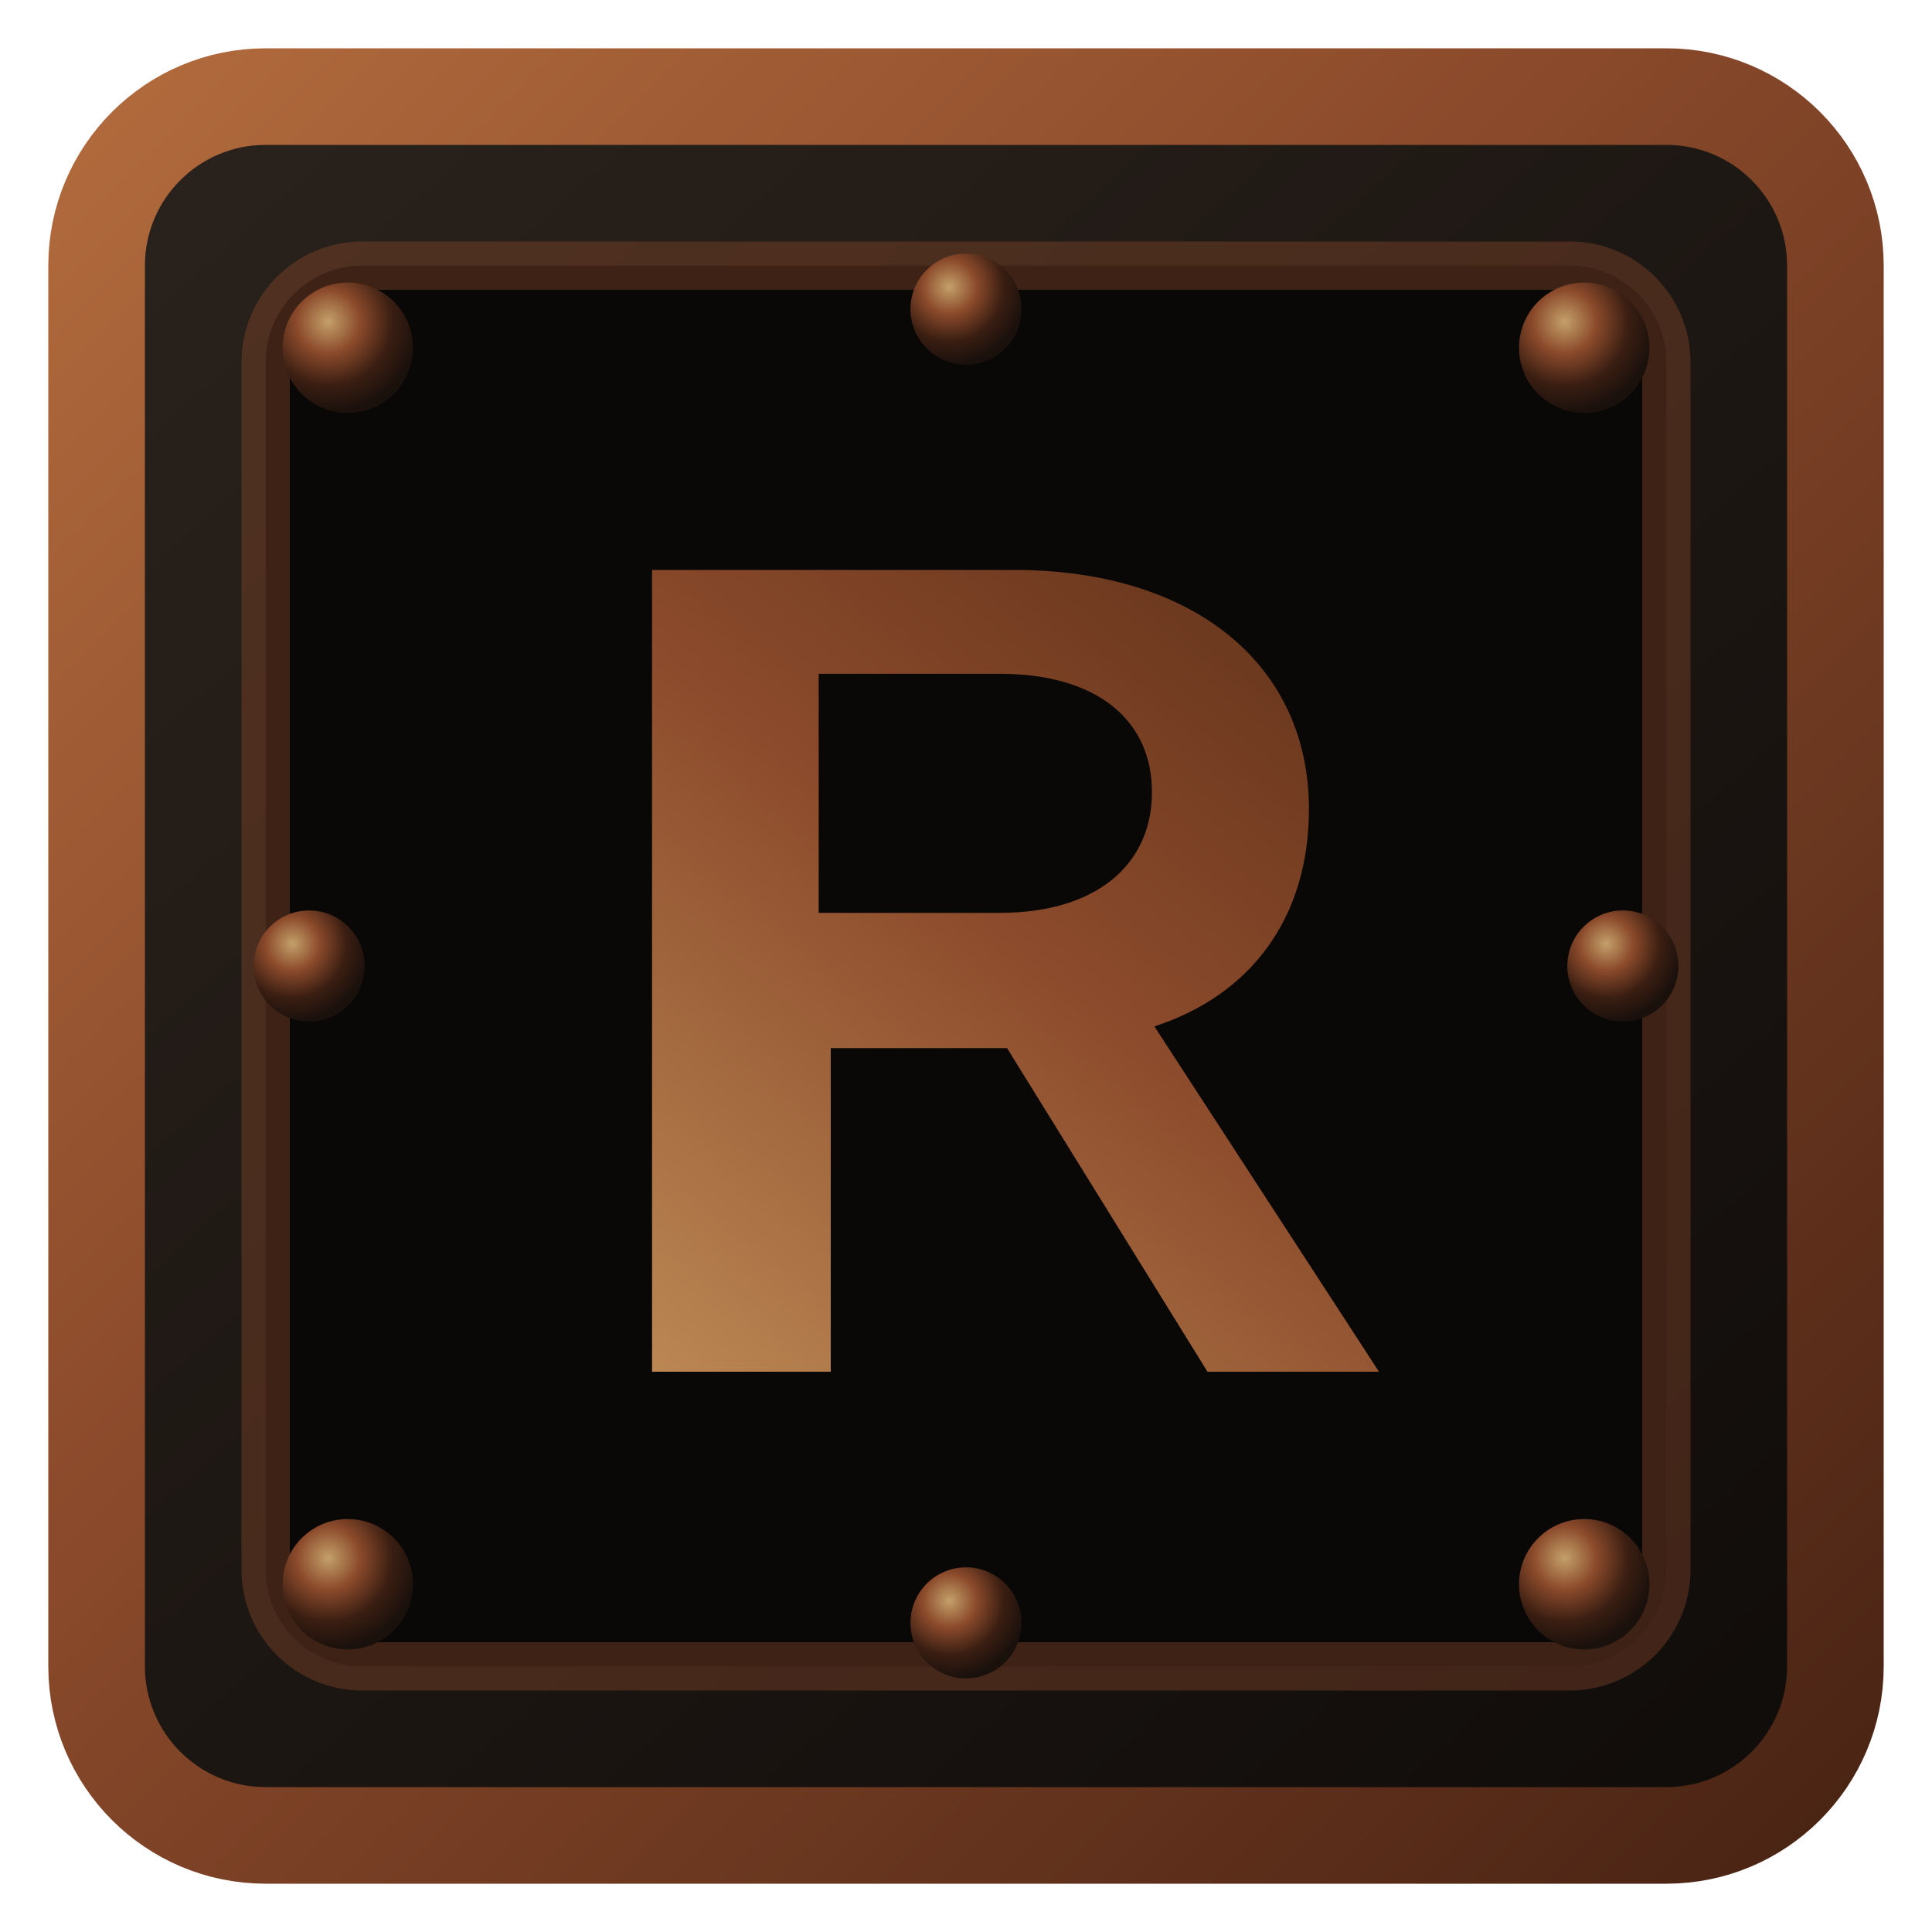
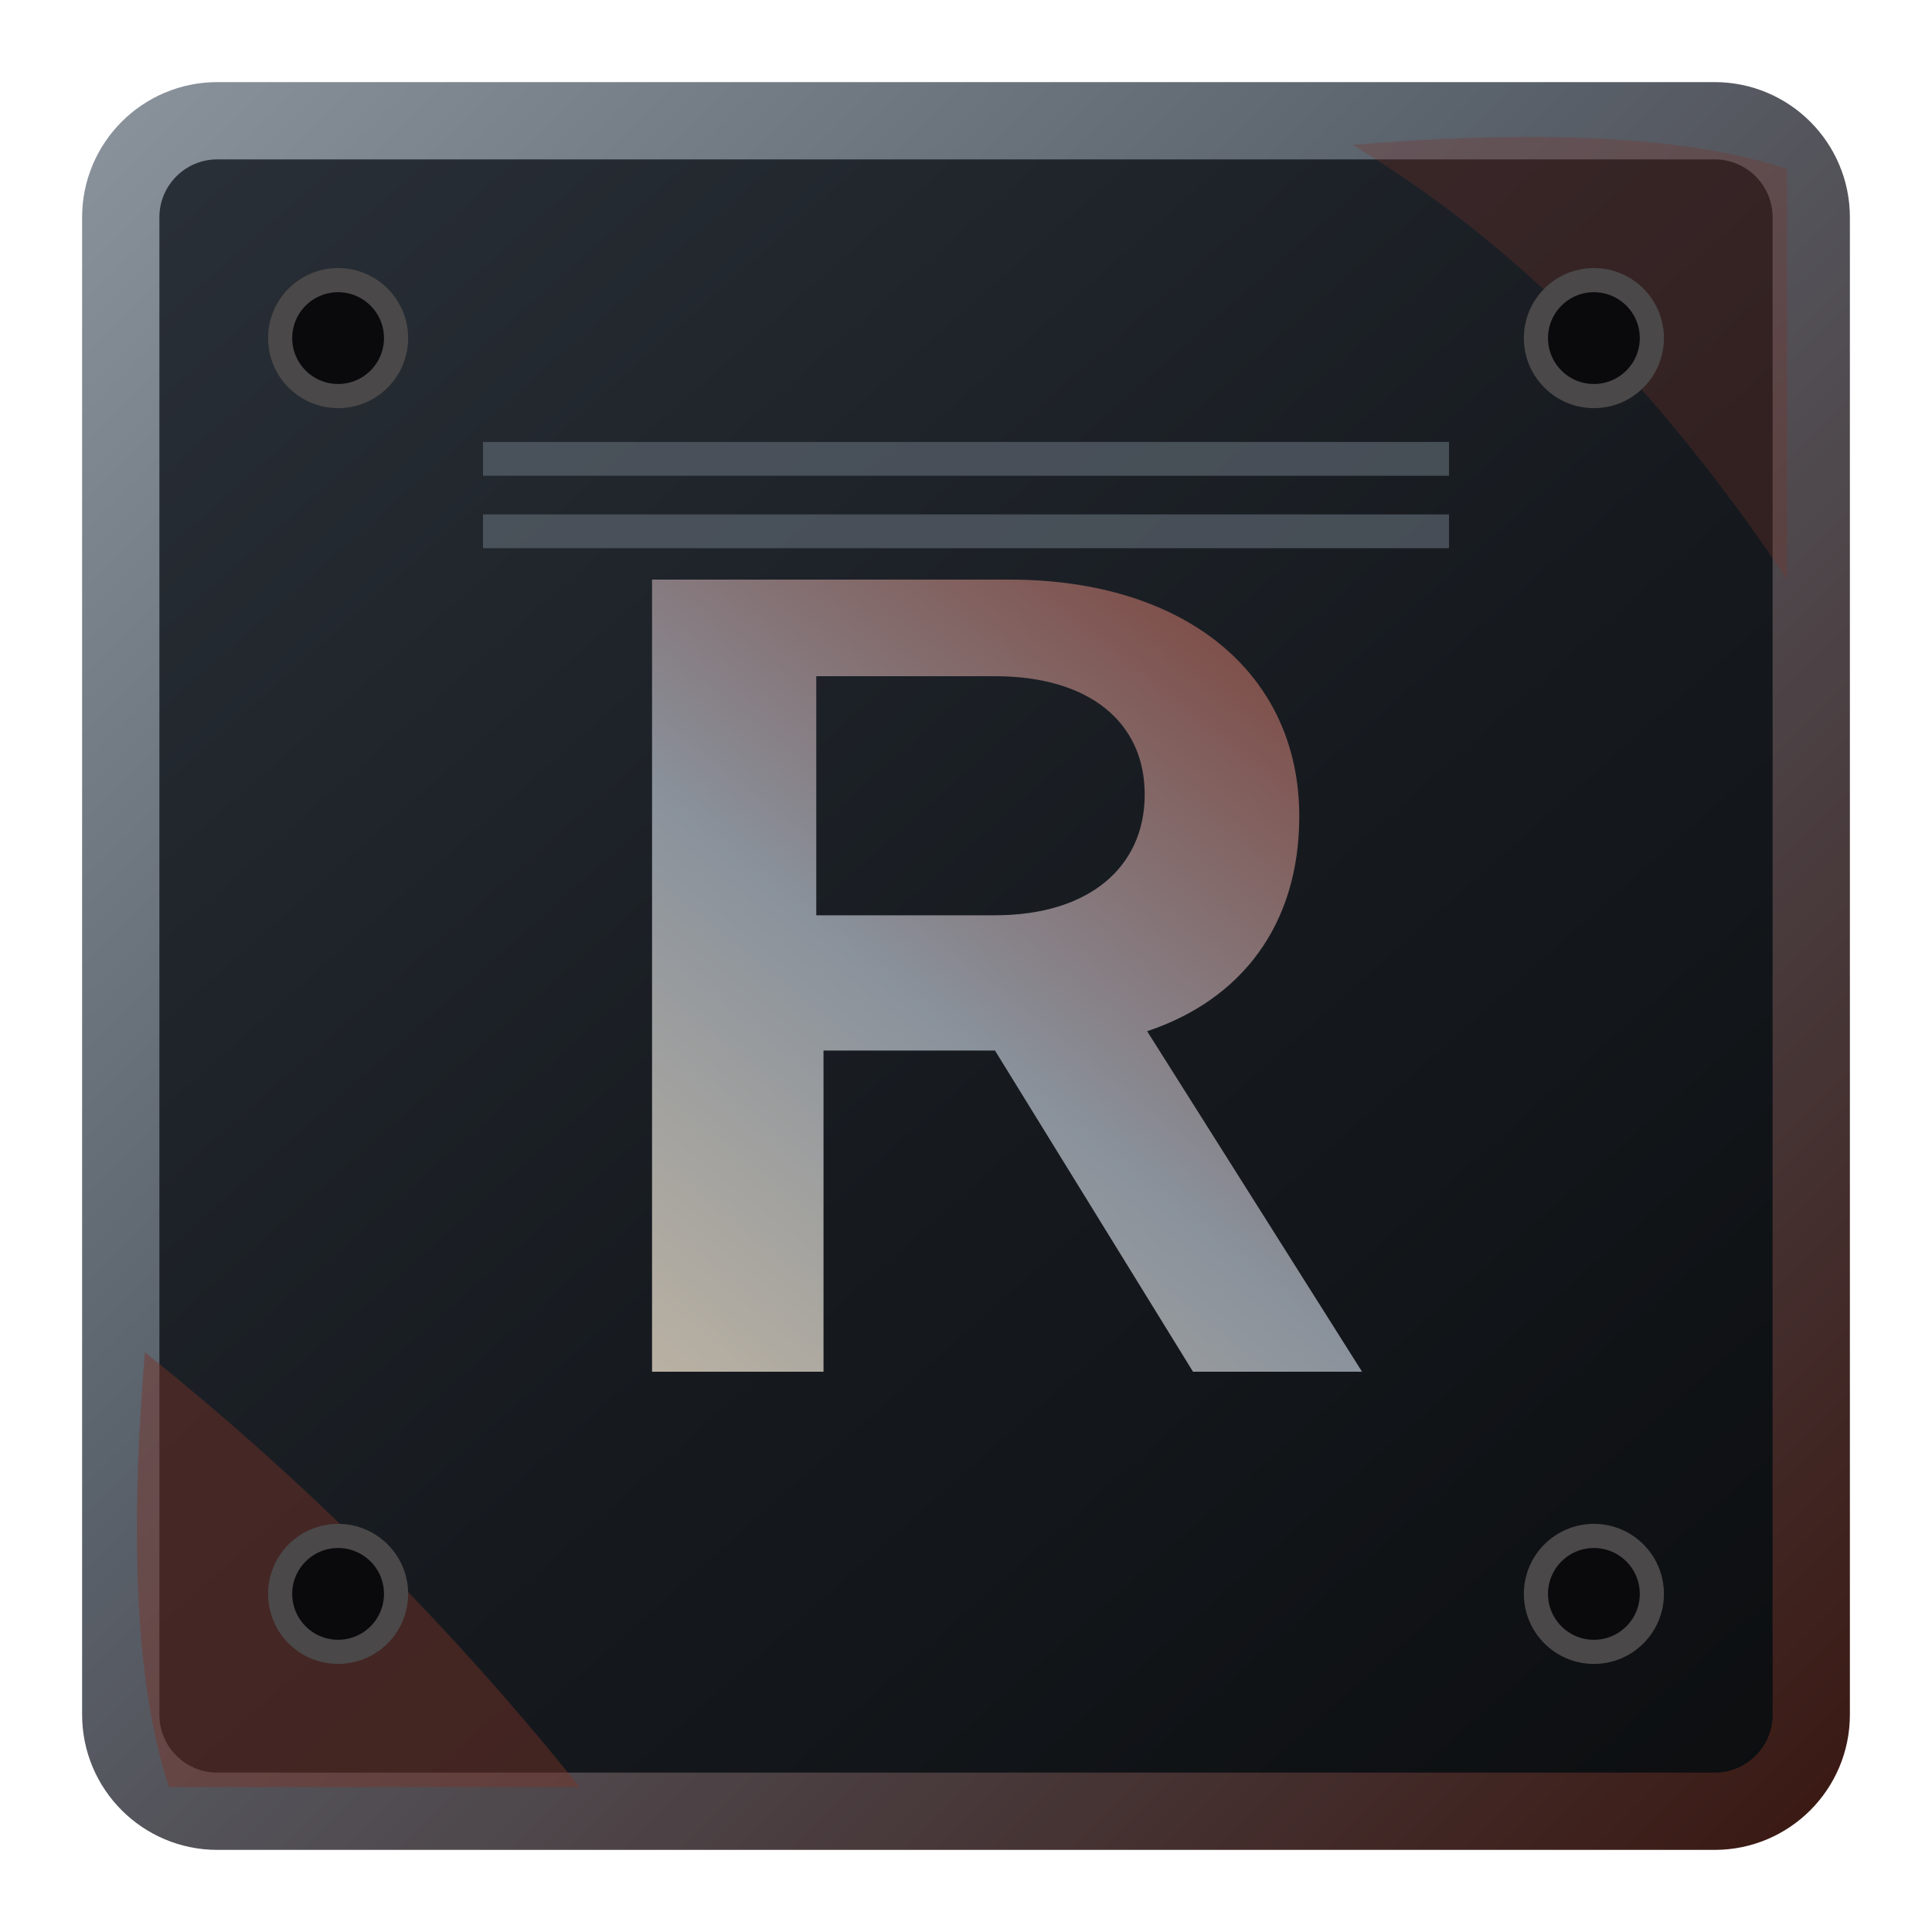
<svg xmlns="http://www.w3.org/2000/svg" viewBox="0 0 40 40" fill="none" role="img" aria-label="rbitcoin">
  <defs>
-     <linearGradient id="iron" x1="4" y1="2" x2="36" y2="38" gradientUnits="userSpaceOnUse">
-       <stop stop-color="#2a221c" />
-       <stop offset="1" stop-color="#100c0a" />
+     <linearGradient id="plate" x1="4" y1="2" x2="36" y2="38" gradientUnits="userSpaceOnUse">
+       <stop stop-color="#2a3038" />
+       <stop offset="0.55" stop-color="#161a1f" />
+       <stop offset="1" stop-color="#0c0e10" />
    </linearGradient>
-     <linearGradient id="deepCopper" x1="2" y1="2" x2="38" y2="38" gradientUnits="userSpaceOnUse">
-       <stop stop-color="#b06a3c" />
-       <stop offset="0.4" stop-color="#8b4a2b" />
-       <stop offset="1" stop-color="#4a2414" />
+     <linearGradient id="railEdge" x1="2" y1="2" x2="38" y2="38" gradientUnits="userSpaceOnUse">
+       <stop stop-color="#8a929c" />
+       <stop offset="0.4" stop-color="#5a626c" />
+       <stop offset="1" stop-color="#3a1812" />
    </linearGradient>
    <linearGradient id="rFill" x1="12" y1="30" x2="28" y2="10" gradientUnits="userSpaceOnUse">
-       <stop stop-color="#c4925a" />
-       <stop offset="0.55" stop-color="#8b4a2b" />
-       <stop offset="1" stop-color="#5c3018" />
+       <stop stop-color="#c4b8a4" />
+       <stop offset="0.45" stop-color="#8a929c" />
+       <stop offset="1" stop-color="#7a3428" />
    </linearGradient>
-     <radialGradient id="rivetGrad" cx="0.35" cy="0.3" r="0.7">
-       <stop stop-color="#c4a06a" />
-       <stop offset="0.35" stop-color="#8b4a2b" />
-       <stop offset="0.7" stop-color="#3a1e12" />
-       <stop offset="1" stop-color="#1a100c" />
-     </radialGradient>
  </defs>
-   <rect x="2" y="2" width="36" height="36" rx="3.5" fill="url(#iron)" stroke="url(#deepCopper)" stroke-width="2" />
-   <rect x="5.5" y="5.5" width="29" height="29" rx="2" fill="#0a0807" stroke="rgba(139,74,43,0.4)" stroke-width="1" />
-   <circle cx="7.2" cy="7.2" r="1.35" fill="url(#rivetGrad)" />
-   <circle cx="20" cy="6.4" r="1.15" fill="url(#rivetGrad)" />
-   <circle cx="32.8" cy="7.2" r="1.35" fill="url(#rivetGrad)" />
-   <circle cx="33.6" cy="20" r="1.15" fill="url(#rivetGrad)" />
-   <circle cx="32.8" cy="32.8" r="1.35" fill="url(#rivetGrad)" />
-   <circle cx="20" cy="33.6" r="1.15" fill="url(#rivetGrad)" />
-   <circle cx="7.2" cy="32.8" r="1.35" fill="url(#rivetGrad)" />
-   <circle cx="6.4" cy="20" r="1.15" fill="url(#rivetGrad)" />
-   <path d="M13.5 28.4V11.8h7.5c3.7 0 6.1 1.95 6.1 4.95 0 2.25-1.2 3.85-3.2 4.5l4.65 7.15h-3.55l-4.15-6.7h-3.65v6.7H13.5Zm3.45-9.5h3.75c2 0 3.15-1 3.15-2.5s-1.15-2.45-3.15-2.45h-3.75v4.95Z" fill="url(#rFill)" />
+   <rect x="2.5" y="2.5" width="35" height="35" rx="2" fill="url(#plate)" stroke="url(#railEdge)" stroke-width="1.6" />
+   <path d="M3 28 Q8 32 12 37 H3.5 Q2.5 34 3 28Z" fill="#7a3428" opacity="0.45" />
+   <path d="M28 3 Q33 6 37 12 V3.5 Q34 2.5 28 3Z" fill="#7a3428" opacity="0.3" />
+   <circle cx="7" cy="7" r="1.2" fill="#0a0a0c" stroke="#4a4848" stroke-width="0.5" />
+   <circle cx="33" cy="7" r="1.2" fill="#0a0a0c" stroke="#4a4848" stroke-width="0.5" />
+   <circle cx="7" cy="33" r="1.2" fill="#0a0a0c" stroke="#4a4848" stroke-width="0.5" />
+   <circle cx="33" cy="33" r="1.2" fill="#0a0a0c" stroke="#4a4848" stroke-width="0.5" />
+   <path d="M10 9.5h20M10 11h20" stroke="#5a626c" stroke-width="0.7" opacity="0.7" />
+   <path d="M13.5 28.4V12h7.4c3.65 0 6 1.95 6 4.9 0 2.25-1.2 3.8-3.15 4.45L28.2 28.4h-3.5l-4.1-6.65h-3.55v6.65H13.5Zm3.4-9.45h3.7c1.95 0 3.1-1 3.1-2.5s-1.15-2.45-3.1-2.45h-3.7v4.95Z" fill="url(#rFill)" />
</svg>
